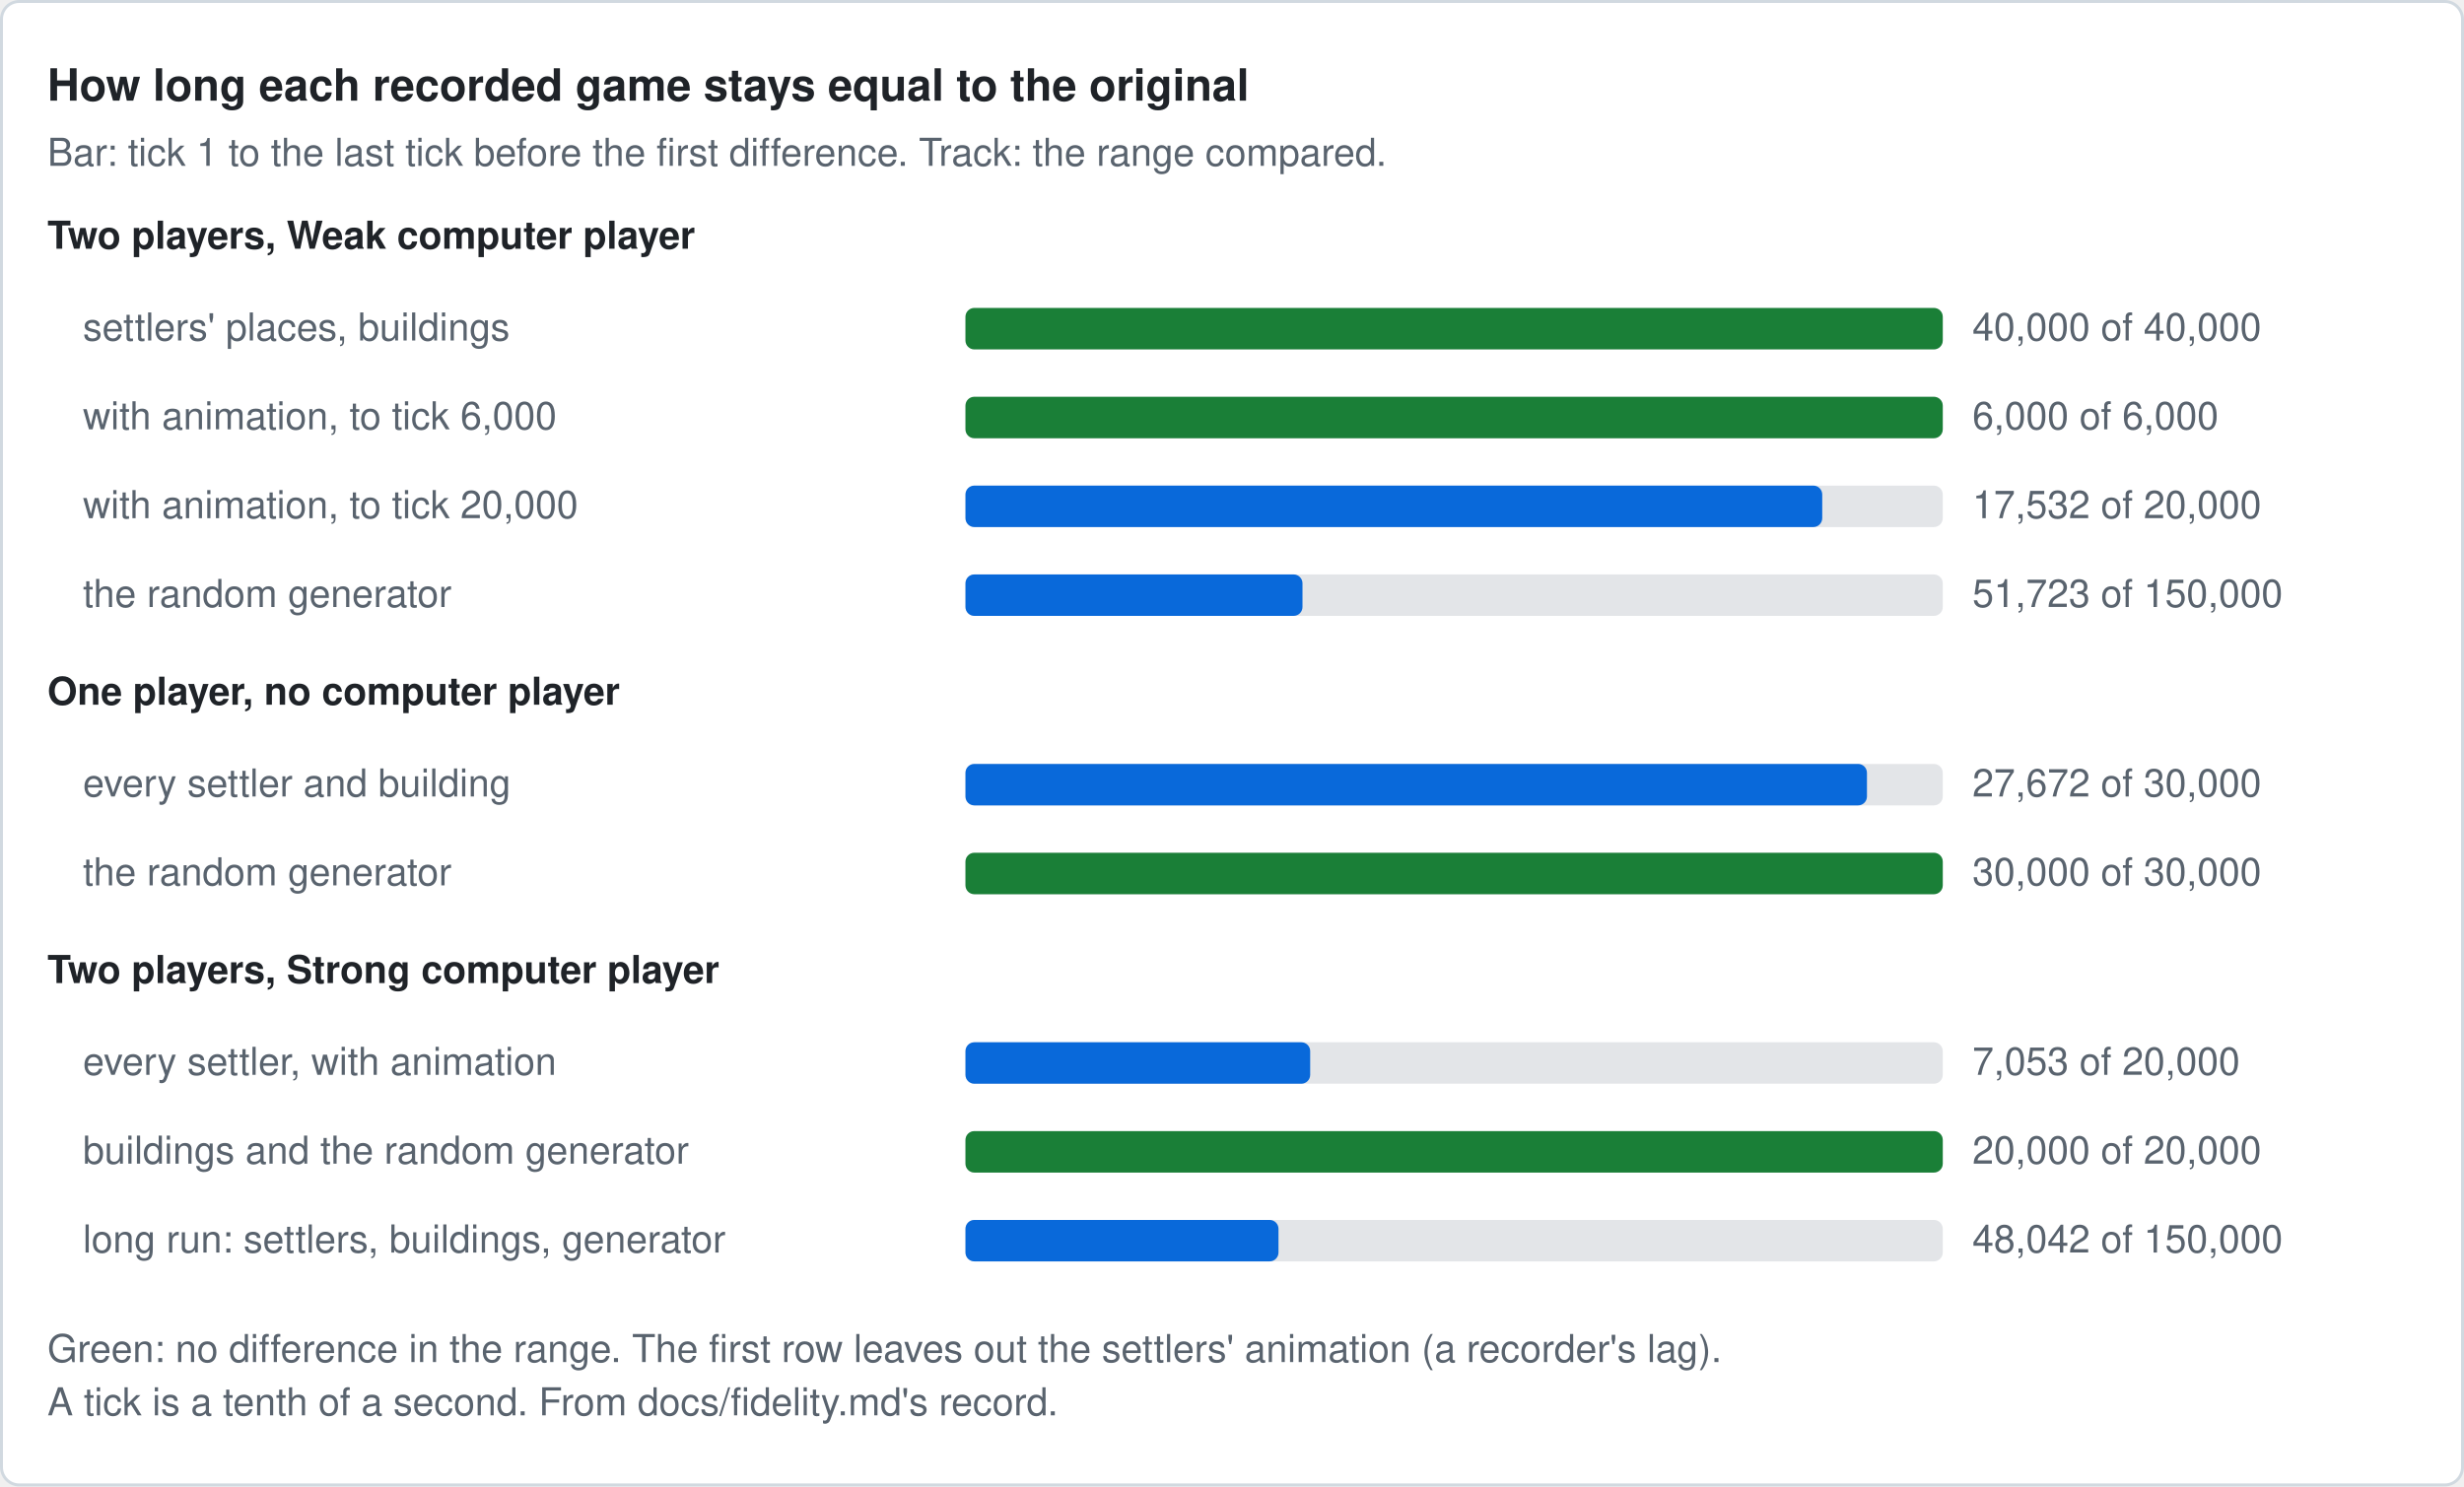
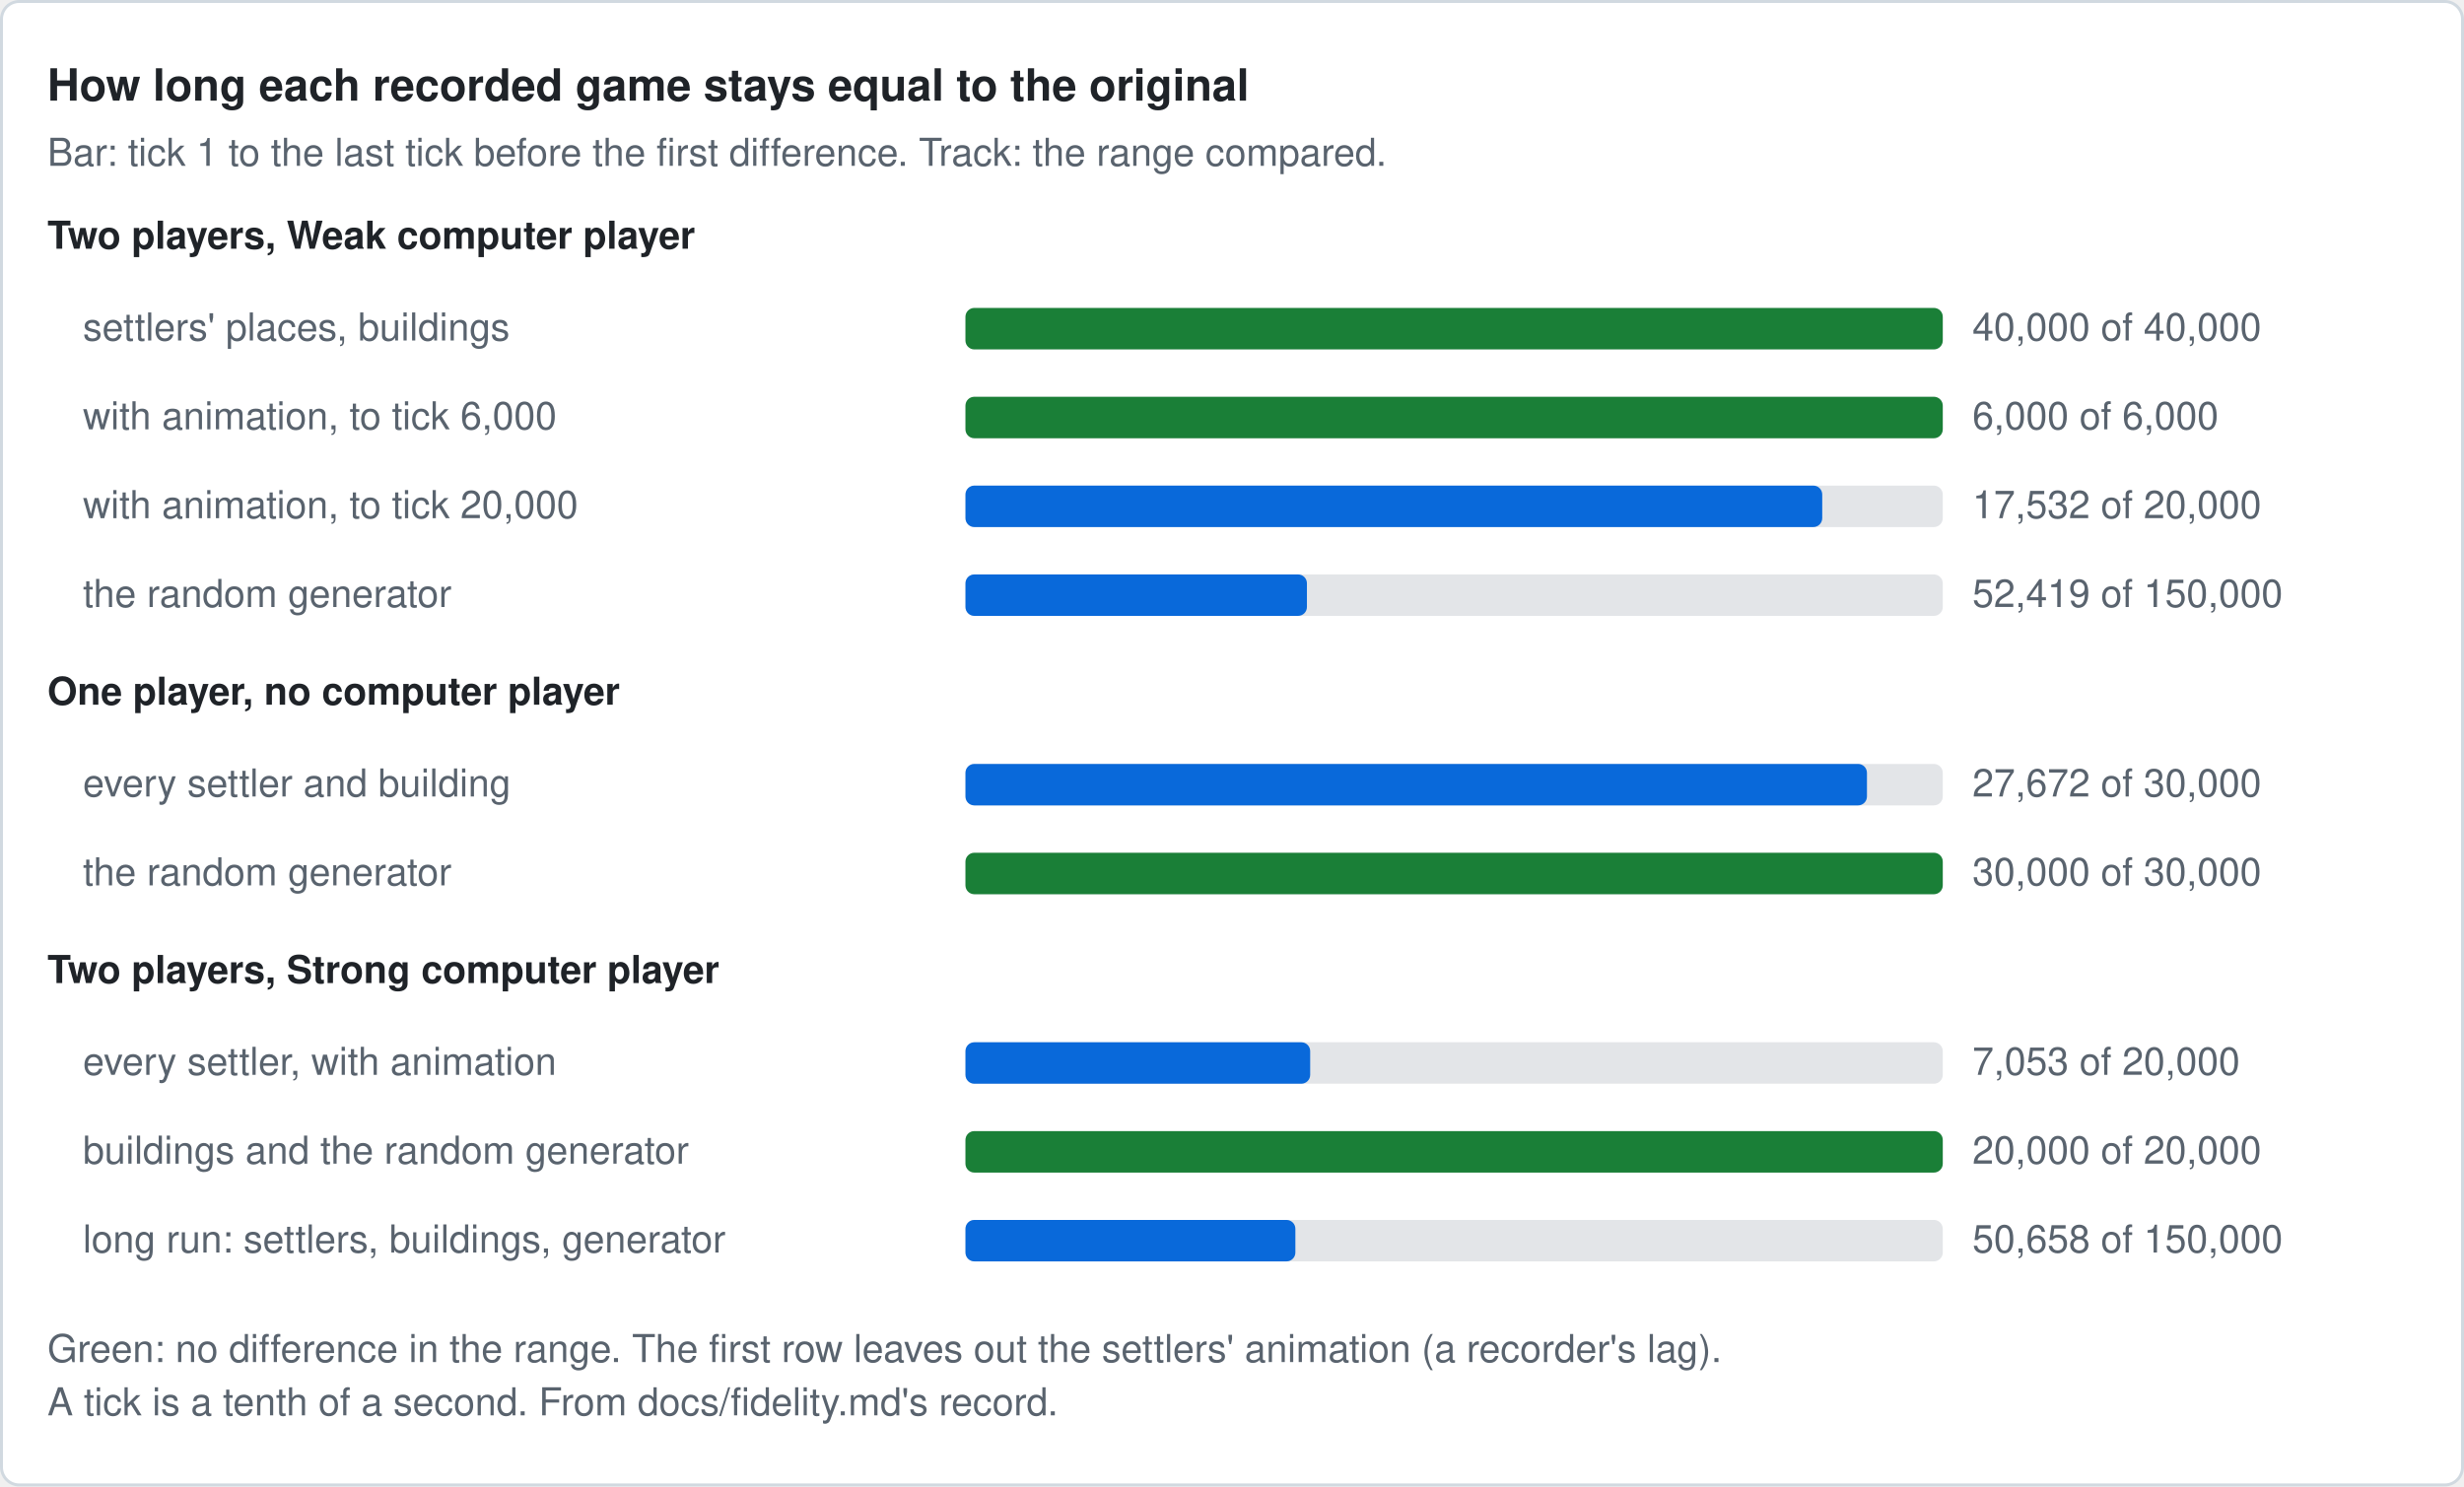
<svg xmlns="http://www.w3.org/2000/svg" width="832" height="502" viewBox="0 0 832 502" role="img" aria-label="Ticks equal to the original per recorded game">
  <style>
text { font-family: -apple-system, BlinkMacSystemFont, "Segoe UI", Helvetica, Arial, sans-serif; fill: #59636e; font-size: 13px; }
.title { font-size: 15px; font-weight: 600; fill: #1f2328; }
.game { font-weight: 600; fill: #1f2328; }
.value { font-variant-numeric: tabular-nums; }
.track { fill: #818b98; fill-opacity: 0.22; }
.bar { fill: #0969da; }
.bar.all { fill: #1a7f37; }
.bg { fill: #ffffff; stroke: #d1d9e0; }
@media (prefers-color-scheme: dark) {
  text { fill: #9198a1; }
  .title, .game { fill: #f0f6fc; }
  .track { fill-opacity: 0.45; }
  .bar { fill: #4493f8; }
  .bar.all { fill: #3fb950; }
  .bg { fill: #0d1117; stroke: #3d444d; }
}
</style>
  <rect class="bg" x="0.5" y="0.5" width="831" height="501" rx="6" />
  <g transform="translate(16,16)">
    <text class="title" x="0" y="18">How long each recorded game stays equal to the original</text>
    <text x="0" y="40">Bar: tick 1 to the last tick before the first difference. Track: the range compared.</text>
    <text class="game" x="0" y="68">Two players, Weak computer player</text>
    <text class="measure" x="12" y="99">settlers' places, buildings</text>
    <rect class="track" x="310" y="88" width="330" height="14" rx="3" />
    <rect class="bar all" x="310" y="88" width="330.0" height="14" rx="3" />
    <text class="value" x="650" y="99">40,000 of 40,000</text>
    <text class="measure" x="12" y="129">with animation, to tick 6,000</text>
    <rect class="track" x="310" y="118" width="330" height="14" rx="3" />
    <rect class="bar all" x="310" y="118" width="330.0" height="14" rx="3" />
    <text class="value" x="650" y="129">6,000 of 6,000</text>
    <text class="measure" x="12" y="159">with animation, to tick 20,000</text>
    <rect class="track" x="310" y="148" width="330" height="14" rx="3" />
    <rect class="bar" x="310" y="148" width="289.3" height="14" rx="3" />
    <text class="value" x="650" y="159">17,532 of 20,000</text>
    <text class="measure" x="12" y="189">the random generator</text>
    <rect class="track" x="310" y="178" width="330" height="14" rx="3" />
-     <rect class="bar" x="310" y="178" width="113.8" height="14" rx="3" />
-     <text class="value" x="650" y="189">51,723 of 150,000</text>
+     <rect class="bar" x="310" y="178" width="115.3" height="14" rx="3" />
+     <text class="value" x="650" y="189">52,419 of 150,000</text>
    <text class="game" x="0" y="222">One player, no computer player</text>
    <text class="measure" x="12" y="253">every settler and building</text>
    <rect class="track" x="310" y="242" width="330" height="14" rx="3" />
    <rect class="bar" x="310" y="242" width="304.4" height="14" rx="3" />
    <text class="value" x="650" y="253">27,672 of 30,000</text>
    <text class="measure" x="12" y="283">the random generator</text>
    <rect class="track" x="310" y="272" width="330" height="14" rx="3" />
    <rect class="bar all" x="310" y="272" width="330.0" height="14" rx="3" />
    <text class="value" x="650" y="283">30,000 of 30,000</text>
    <text class="game" x="0" y="316">Two players, Strong computer player</text>
    <text class="measure" x="12" y="347">every settler, with animation</text>
    <rect class="track" x="310" y="336" width="330" height="14" rx="3" />
    <rect class="bar" x="310" y="336" width="116.4" height="14" rx="3" />
    <text class="value" x="650" y="347">7,053 of 20,000</text>
    <text class="measure" x="12" y="377">buildings and the random generator</text>
    <rect class="track" x="310" y="366" width="330" height="14" rx="3" />
    <rect class="bar all" x="310" y="366" width="330.0" height="14" rx="3" />
    <text class="value" x="650" y="377">20,000 of 20,000</text>
    <text class="measure" x="12" y="407">long run: settlers, buildings, generator</text>
    <rect class="track" x="310" y="396" width="330" height="14" rx="3" />
-     <rect class="bar" x="310" y="396" width="105.7" height="14" rx="3" />
-     <text class="value" x="650" y="407">48,042 of 150,000</text>
+     <rect class="bar" x="310" y="396" width="111.4" height="14" rx="3" />
+     <text class="value" x="650" y="407">50,658 of 150,000</text>
    <text x="0" y="444">Green: no difference in the range. The first row leaves out the settlers' animation (a recorder's lag).</text>
    <text x="0" y="462">A tick is a tenth of a second. From docs/fidelity.md's record.</text>
  </g>
</svg>
